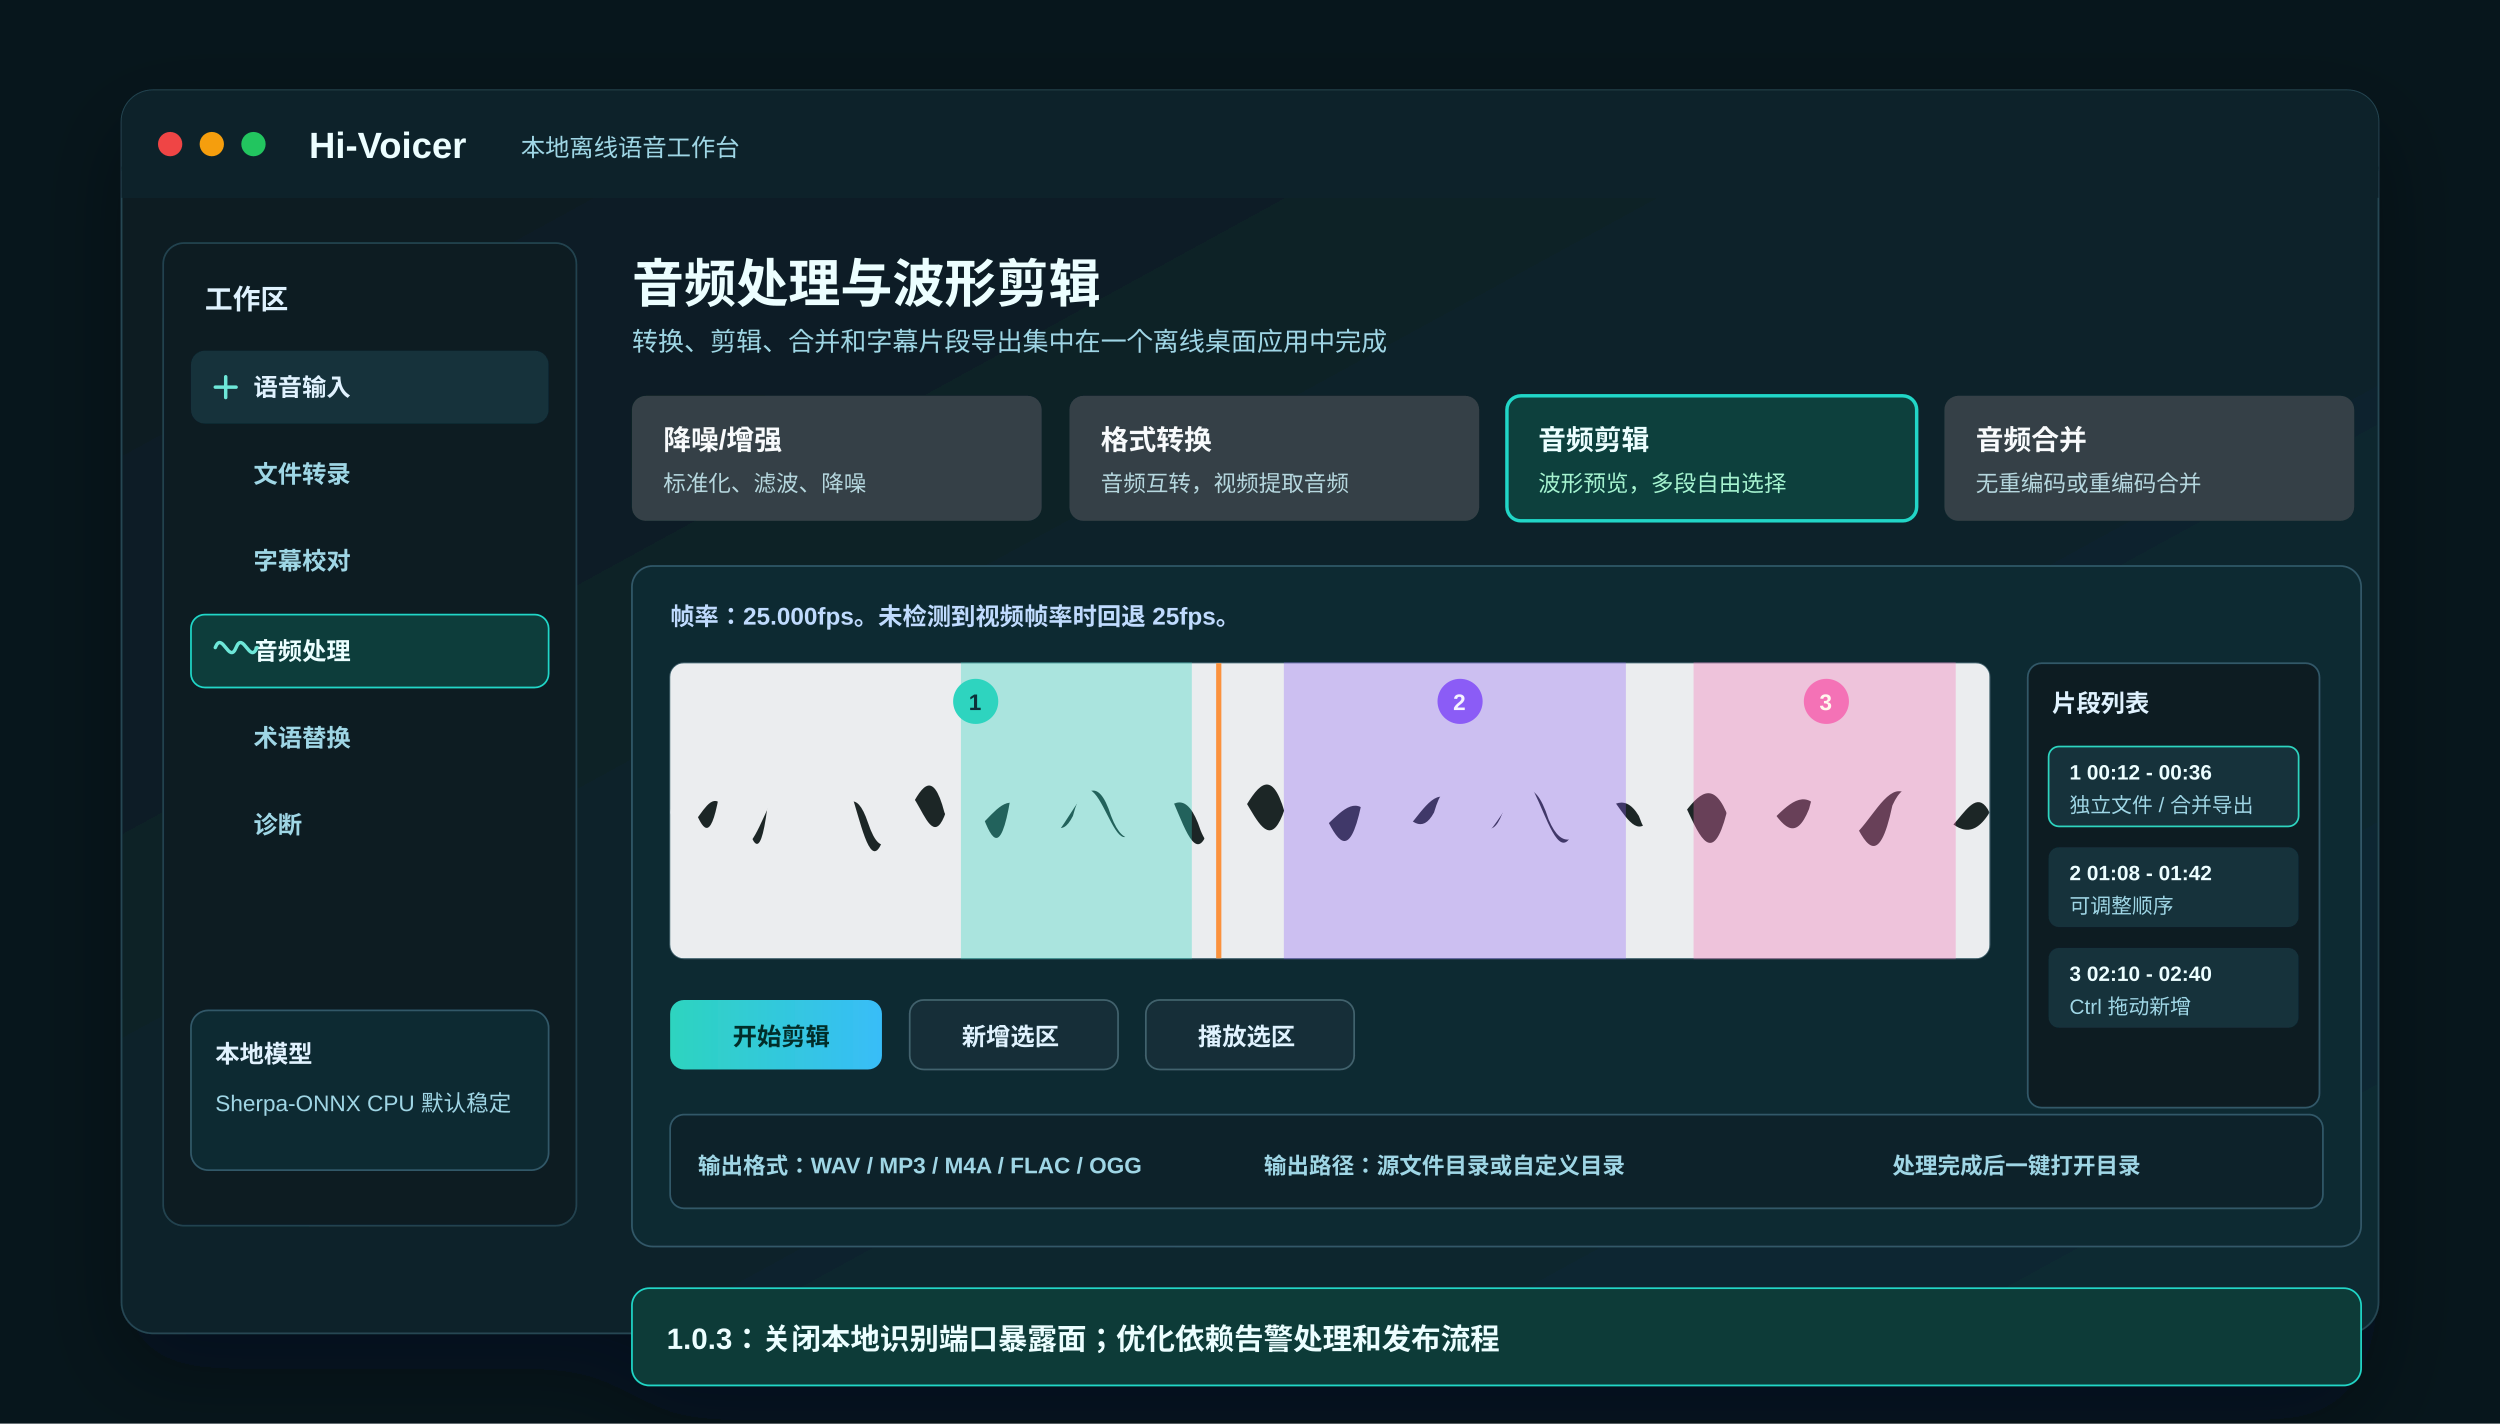
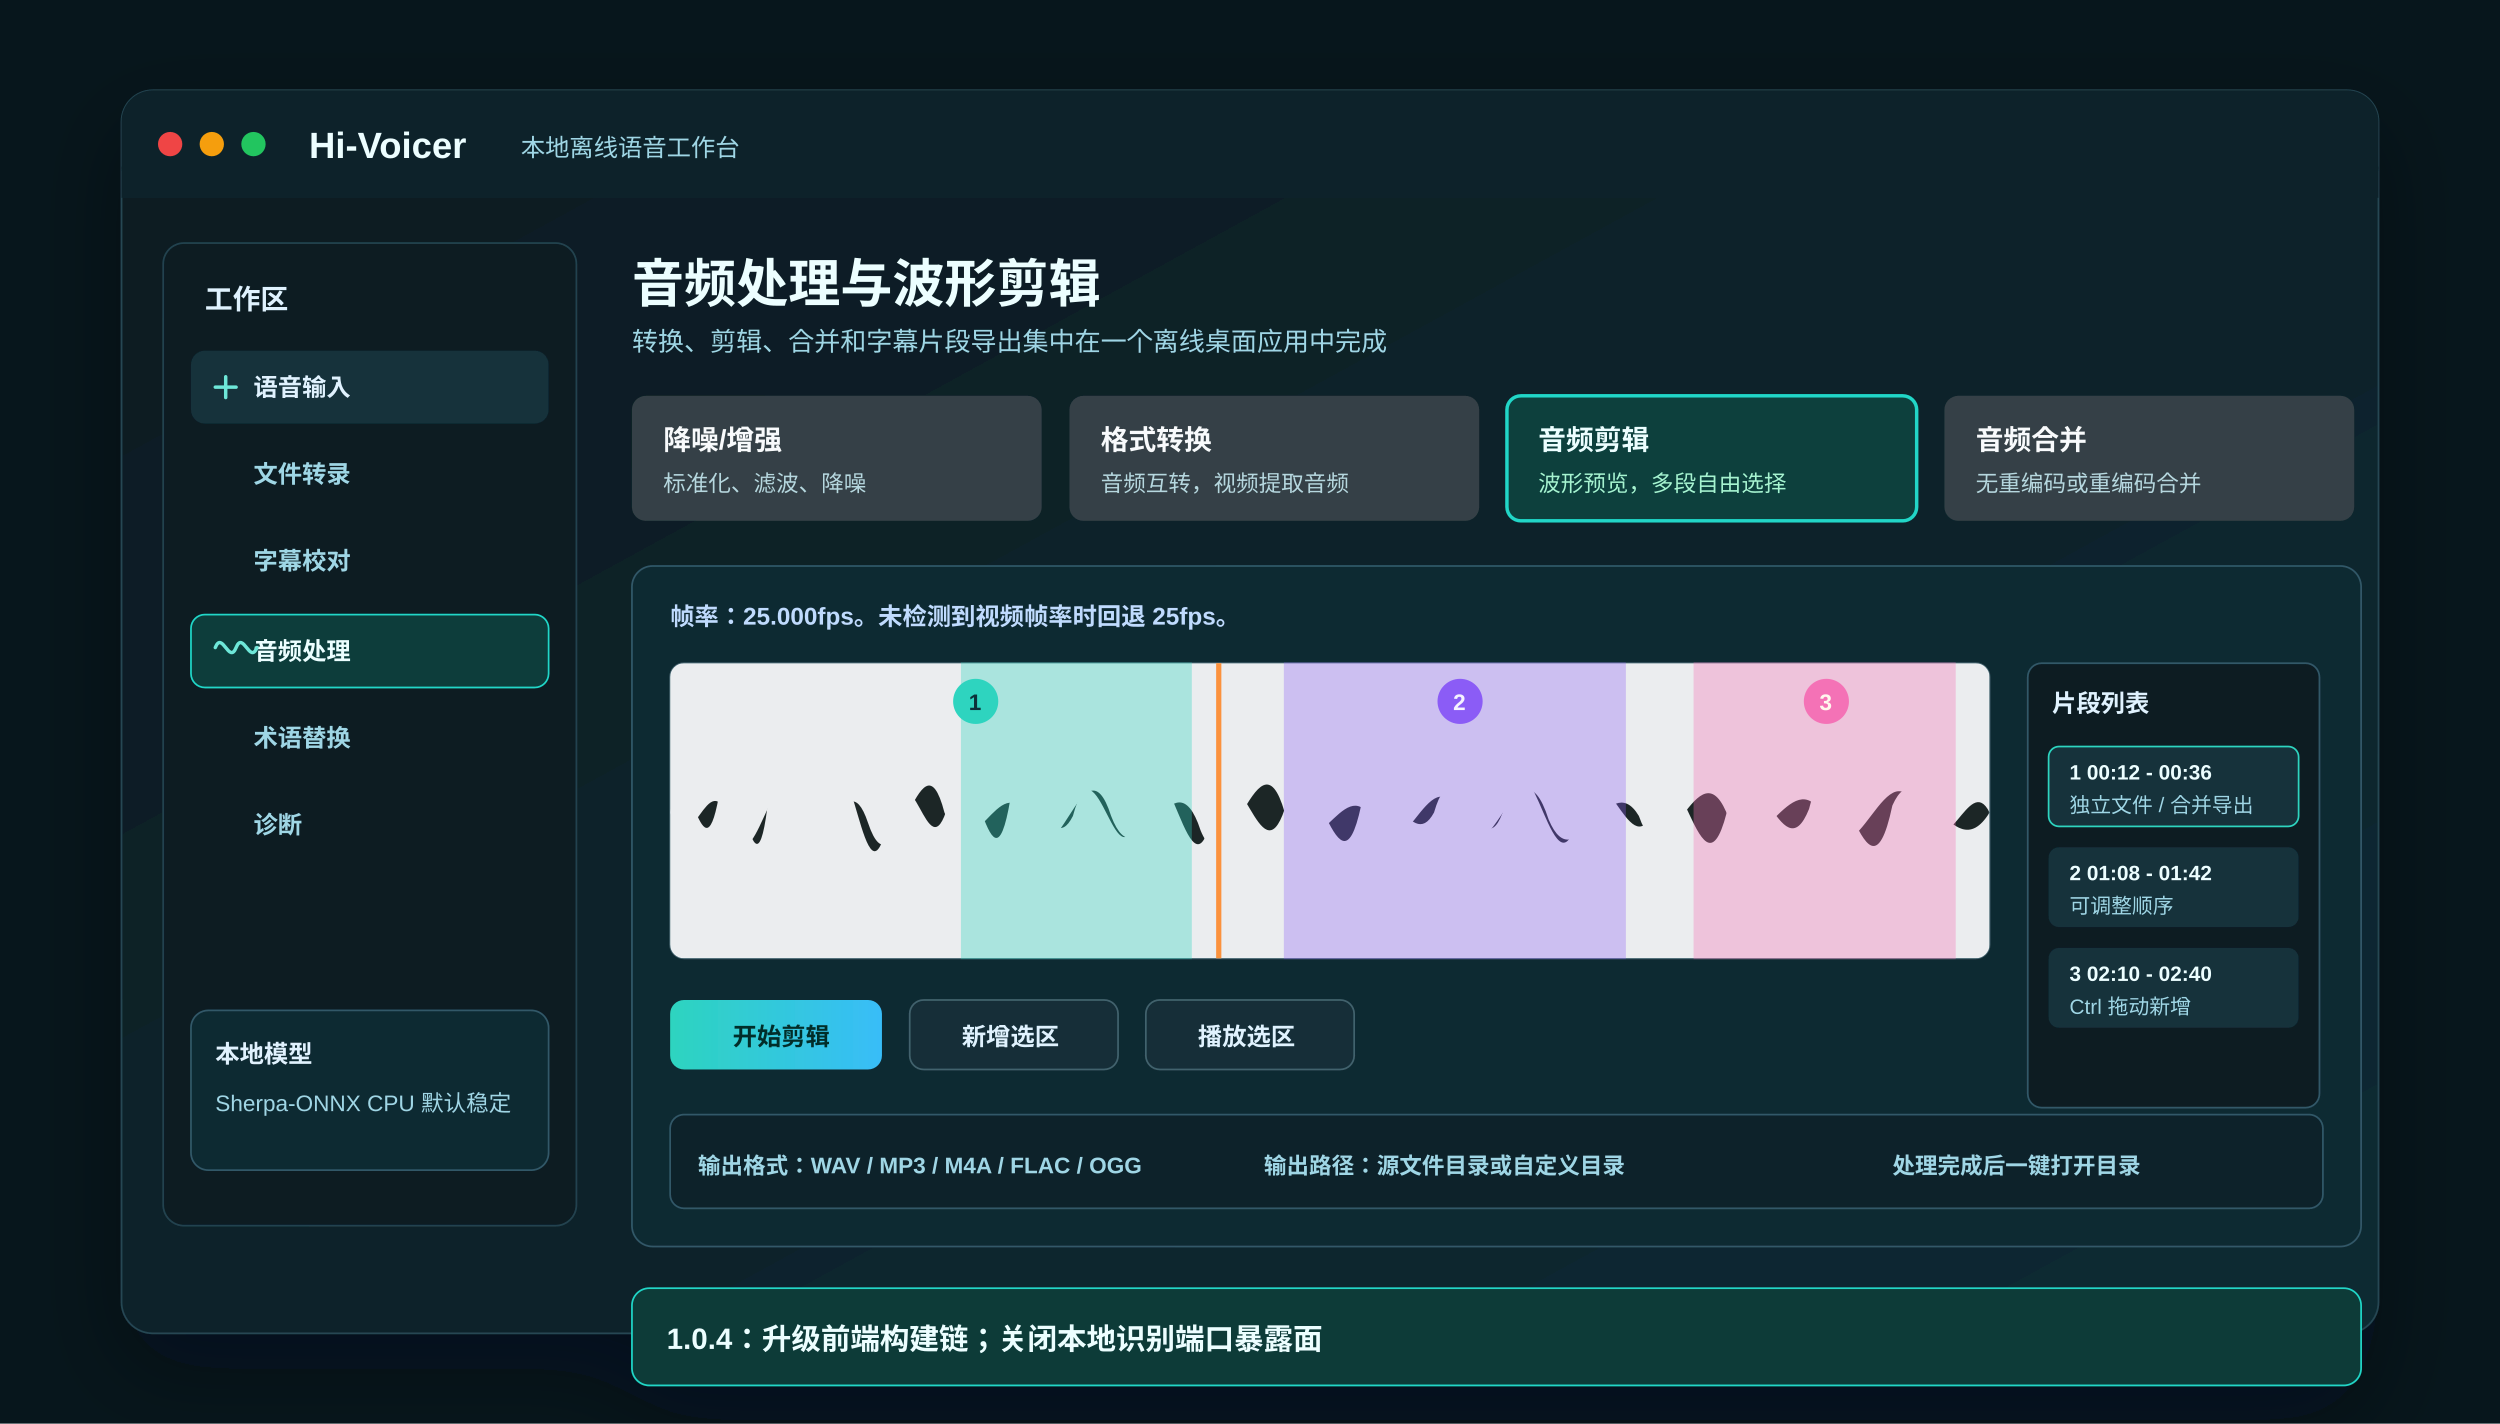
<svg xmlns="http://www.w3.org/2000/svg" width="1440" height="820" viewBox="0 0 1440 820" role="img" aria-labelledby="title desc">
  <defs>
    <linearGradient id="app-bg" x1="0" y1="0" x2="1" y2="1">
      <stop offset="0" stop-color="#0b1b22" />
      <stop offset="1" stop-color="#102a33" />
    </linearGradient>
    <linearGradient id="primary" x1="0" y1="0" x2="1" y2="0">
      <stop offset="0" stop-color="#2dd4bf" />
      <stop offset="1" stop-color="#38bdf8" />
    </linearGradient>
    <filter id="shadow" x="-18%" y="-18%" width="136%" height="136%">
      <feDropShadow dx="0" dy="20" stdDeviation="26" flood-color="#020617" flood-opacity="0.35" />
    </filter>
    <clipPath id="wave-clip">
      <rect x="0" y="0" width="760" height="170" rx="8" />
    </clipPath>
  </defs>
  <rect width="1440" height="820" fill="#07161c" />
  <g transform="translate(70 52)" filter="url(#shadow)">
    <rect width="1300" height="716" rx="18" fill="url(#app-bg)" stroke="#254653" />
    <g>
      <rect width="1300" height="62" rx="18" fill="#0e242c" />
      <rect y="44" width="1300" height="18" fill="#0e242c" />
      <circle cx="28" cy="31" r="7" fill="#ef4444" />
      <circle cx="52" cy="31" r="7" fill="#f59e0b" />
      <circle cx="76" cy="31" r="7" fill="#22c55e" />
      <text x="108" y="39" fill="#ecfeff" font-family="Segoe UI, Microsoft YaHei, Arial, sans-serif" font-size="21" font-weight="800">Hi-Voicer</text>
      <text x="230" y="38" fill="#9fd6e5" font-family="Segoe UI, Microsoft YaHei, Arial, sans-serif" font-size="14">本地离线语音工作台</text>
    </g>
    <g transform="translate(24 88)" font-family="Segoe UI, Microsoft YaHei, Arial, sans-serif">
      <g>
        <rect width="238" height="566" rx="12" fill="#0b1d24" stroke="#24434f" />
        <text x="24" y="38" fill="#e0f2fe" font-size="16" font-weight="800">工作区</text>
        <g font-size="14" font-weight="700">
          <rect x="16" y="62" width="206" height="42" rx="8" fill="#14303a" />
          <text x="52" y="88" fill="#e0f2fe">语音输入</text>
          <text x="52" y="138" fill="#9fd6e5">文件转录</text>
          <text x="52" y="188" fill="#9fd6e5">字幕校对</text>
          <rect x="16" y="214" width="206" height="42" rx="8" fill="#083c3a" stroke="#20d6c7" />
          <text x="52" y="240" fill="#ecfeff">音频处理</text>
          <text x="52" y="290" fill="#9fd6e5">术语替换</text>
          <text x="52" y="340" fill="#9fd6e5">诊断</text>
        </g>
        <g fill="none" stroke="#6ee7d8" stroke-width="2" stroke-linecap="round">
          <path d="M30 83h12m-6-6v12" />
          <path d="M30 233c4-10 8 10 12 0s8 10 12 0" />
        </g>
        <rect x="16" y="442" width="206" height="92" rx="10" fill="#102a33" stroke="#315868" />
        <text x="30" y="472" fill="#e0f2fe" font-size="14" font-weight="800">本地模型</text>
        <text x="30" y="500" fill="#9fd6e5" font-size="13">Sherpa-ONNX CPU 默认稳定</text>
      </g>
      <g transform="translate(270 0)">
        <text x="0" y="34" fill="#ecfeff" font-size="30" font-weight="850">音频处理与波形剪辑</text>
        <text x="0" y="62" fill="#9fd6e5" font-size="15">转换、剪辑、合并和字幕片段导出集中在一个离线桌面应用中完成</text>
        <g transform="translate(0 88)">
          <rect width="236" height="72" rx="8" fill="#354146" />
          <text x="18" y="31" fill="#f8fafc" font-size="16" font-weight="800">降噪/增强</text>
          <text x="18" y="55" fill="#b6d7df" font-size="13">标准化、滤波、降噪</text>
          <rect x="252" width="236" height="72" rx="8" fill="#354146" />
          <text x="270" y="31" fill="#f8fafc" font-size="16" font-weight="800">格式转换</text>
          <text x="270" y="55" fill="#b6d7df" font-size="13">音频互转，视频提取音频</text>
          <rect x="504" width="236" height="72" rx="8" fill="#073f3c" stroke="#20d6c7" stroke-width="2" />
          <text x="522" y="31" fill="#ecfeff" font-size="16" font-weight="850">音频剪辑</text>
          <text x="522" y="55" fill="#a7f3d0" font-size="13">波形预览，多段自由选择</text>
          <rect x="756" width="236" height="72" rx="8" fill="#354146" />
          <text x="774" y="31" fill="#f8fafc" font-size="16" font-weight="800">音频合并</text>
          <text x="774" y="55" fill="#b6d7df" font-size="13">无重编码或重编码合并</text>
        </g>
        <g transform="translate(0 186)">
          <rect width="996" height="392" rx="12" fill="#102a33" stroke="#315868" />
          <text x="22" y="34" fill="#bfdbfe" font-size="14" font-weight="800">帧率：25.000fps。未检测到视频帧率时回退 25fps。</text>
          <g transform="translate(22 56)">
            <rect width="760" height="170" rx="8" fill="#1f2727" stroke="#42626d" />
            <g clip-path="url(#wave-clip)" fill="#f8fafc" opacity="0.94">
              <path d="M0 86 C10 38 18 132 28 77 C37 18 47 154 56 83 C68 30 76 139 90 76 C104 20 112 158 126 88 C140 42 148 124 160 82 C174 22 184 150 196 78 C208 48 218 116 232 88 C246 36 258 140 270 82 C286 18 300 160 314 78 C328 44 340 126 354 84 C370 28 384 148 398 82 C412 52 426 112 440 86 C454 38 468 132 482 78 C496 26 510 150 524 83 C538 42 552 118 566 86 C580 24 594 154 610 80 C626 40 640 124 656 84 C672 18 688 158 704 82 C720 46 738 122 760 86 L760 170 L0 170 Z" />
              <path d="M0 86 C12 120 22 54 34 91 C48 142 60 36 72 88 C88 132 100 50 114 92 C130 140 144 32 158 86 C174 126 190 56 206 90 C222 136 238 38 254 88 C270 130 288 52 304 92 C320 142 338 30 354 86 C370 128 388 60 404 90 C420 132 438 48 454 88 C470 138 488 34 506 90 C522 128 540 58 558 88 C574 134 592 40 610 90 C626 124 646 54 664 88 C682 138 702 36 720 90 C736 120 748 62 760 86 L760 0 L0 0 Z" />
            </g>
            <rect x="168" y="0" width="132" height="170" fill="#2dd4bf" opacity="0.34" stroke="#2dd4bf" />
            <circle cx="176" cy="22" r="13" fill="#2dd4bf" />
            <text x="172" y="27" fill="#08333a" font-size="13" font-weight="900">1</text>
            <rect x="354" y="0" width="196" height="170" fill="#8b5cf6" opacity="0.32" stroke="#8b5cf6" />
            <circle cx="455" cy="22" r="13" fill="#8b5cf6" />
            <text x="451" y="27" fill="#f5f3ff" font-size="13" font-weight="900">2</text>
            <rect x="590" y="0" width="150" height="170" fill="#f472b6" opacity="0.34" stroke="#f472b6" />
            <circle cx="666" cy="22" r="13" fill="#f472b6" />
            <text x="662" y="27" fill="#fff7ed" font-size="13" font-weight="900">3</text>
            <line x1="316" y1="0" x2="316" y2="170" stroke="#fb923c" stroke-width="3" />
          </g>
          <g transform="translate(804 56)">
            <rect width="168" height="256" rx="8" fill="#0c1d24" stroke="#315868" />
            <text x="14" y="28" fill="#e0f2fe" font-size="14" font-weight="850">片段列表</text>
            <g font-size="12">
              <rect x="12" y="48" width="144" height="46" rx="6" fill="#14303a" stroke="#2dd4bf" />
              <text x="24" y="67" fill="#ecfeff" font-weight="800">1  00:12 - 00:36</text>
              <text x="24" y="86" fill="#9fd6e5">独立文件 / 合并导出</text>
              <rect x="12" y="106" width="144" height="46" rx="6" fill="#14303a" />
              <text x="24" y="125" fill="#ecfeff" font-weight="800">2  01:08 - 01:42</text>
              <text x="24" y="144" fill="#9fd6e5">可调整顺序</text>
              <rect x="12" y="164" width="144" height="46" rx="6" fill="#14303a" />
              <text x="24" y="183" fill="#ecfeff" font-weight="800">3  02:10 - 02:40</text>
              <text x="24" y="202" fill="#9fd6e5">Ctrl 拖动新增</text>
            </g>
          </g>
          <g transform="translate(22 250)">
            <rect width="122" height="40" rx="8" fill="url(#primary)" />
            <text x="36" y="26" fill="#052e2b" font-size="14" font-weight="900">开始剪辑</text>
            <rect x="138" width="120" height="40" rx="8" fill="#122e38" stroke="#42626d" />
            <text x="168" y="26" fill="#e0f2fe" font-size="14" font-weight="800">新增选区</text>
            <rect x="274" width="120" height="40" rx="8" fill="#122e38" stroke="#42626d" />
            <text x="304" y="26" fill="#e0f2fe" font-size="14" font-weight="800">播放选区</text>
          </g>
          <g transform="translate(22 316)" font-size="13" font-weight="800">
            <rect width="952" height="54" rx="8" fill="#0d222b" stroke="#315868" />
            <text x="16" y="34" fill="#9fd6e5">输出格式：WAV / MP3 / M4A / FLAC / OGG</text>
            <text x="342" y="34" fill="#9fd6e5">输出路径：源文件目录或自定义目录</text>
            <text x="704" y="34" fill="#9fd6e5">处理完成后一键打开目录</text>
          </g>
        </g>
        <g transform="translate(0 602)">
          <rect width="996" height="56" rx="10" fill="#0b3a38" stroke="#20d6c7" />
-           <text x="20" y="35" fill="#ecfeff" font-size="17" font-weight="850">1.0.3：关闭本地识别端口暴露面；优化依赖告警处理和发布流程</text>
+           <text x="20" y="35" fill="#ecfeff" font-size="17" font-weight="850">1.0.4：升级前端构建链；关闭本地识别端口暴露面</text>
        </g>
      </g>
    </g>
  </g>
</svg>
